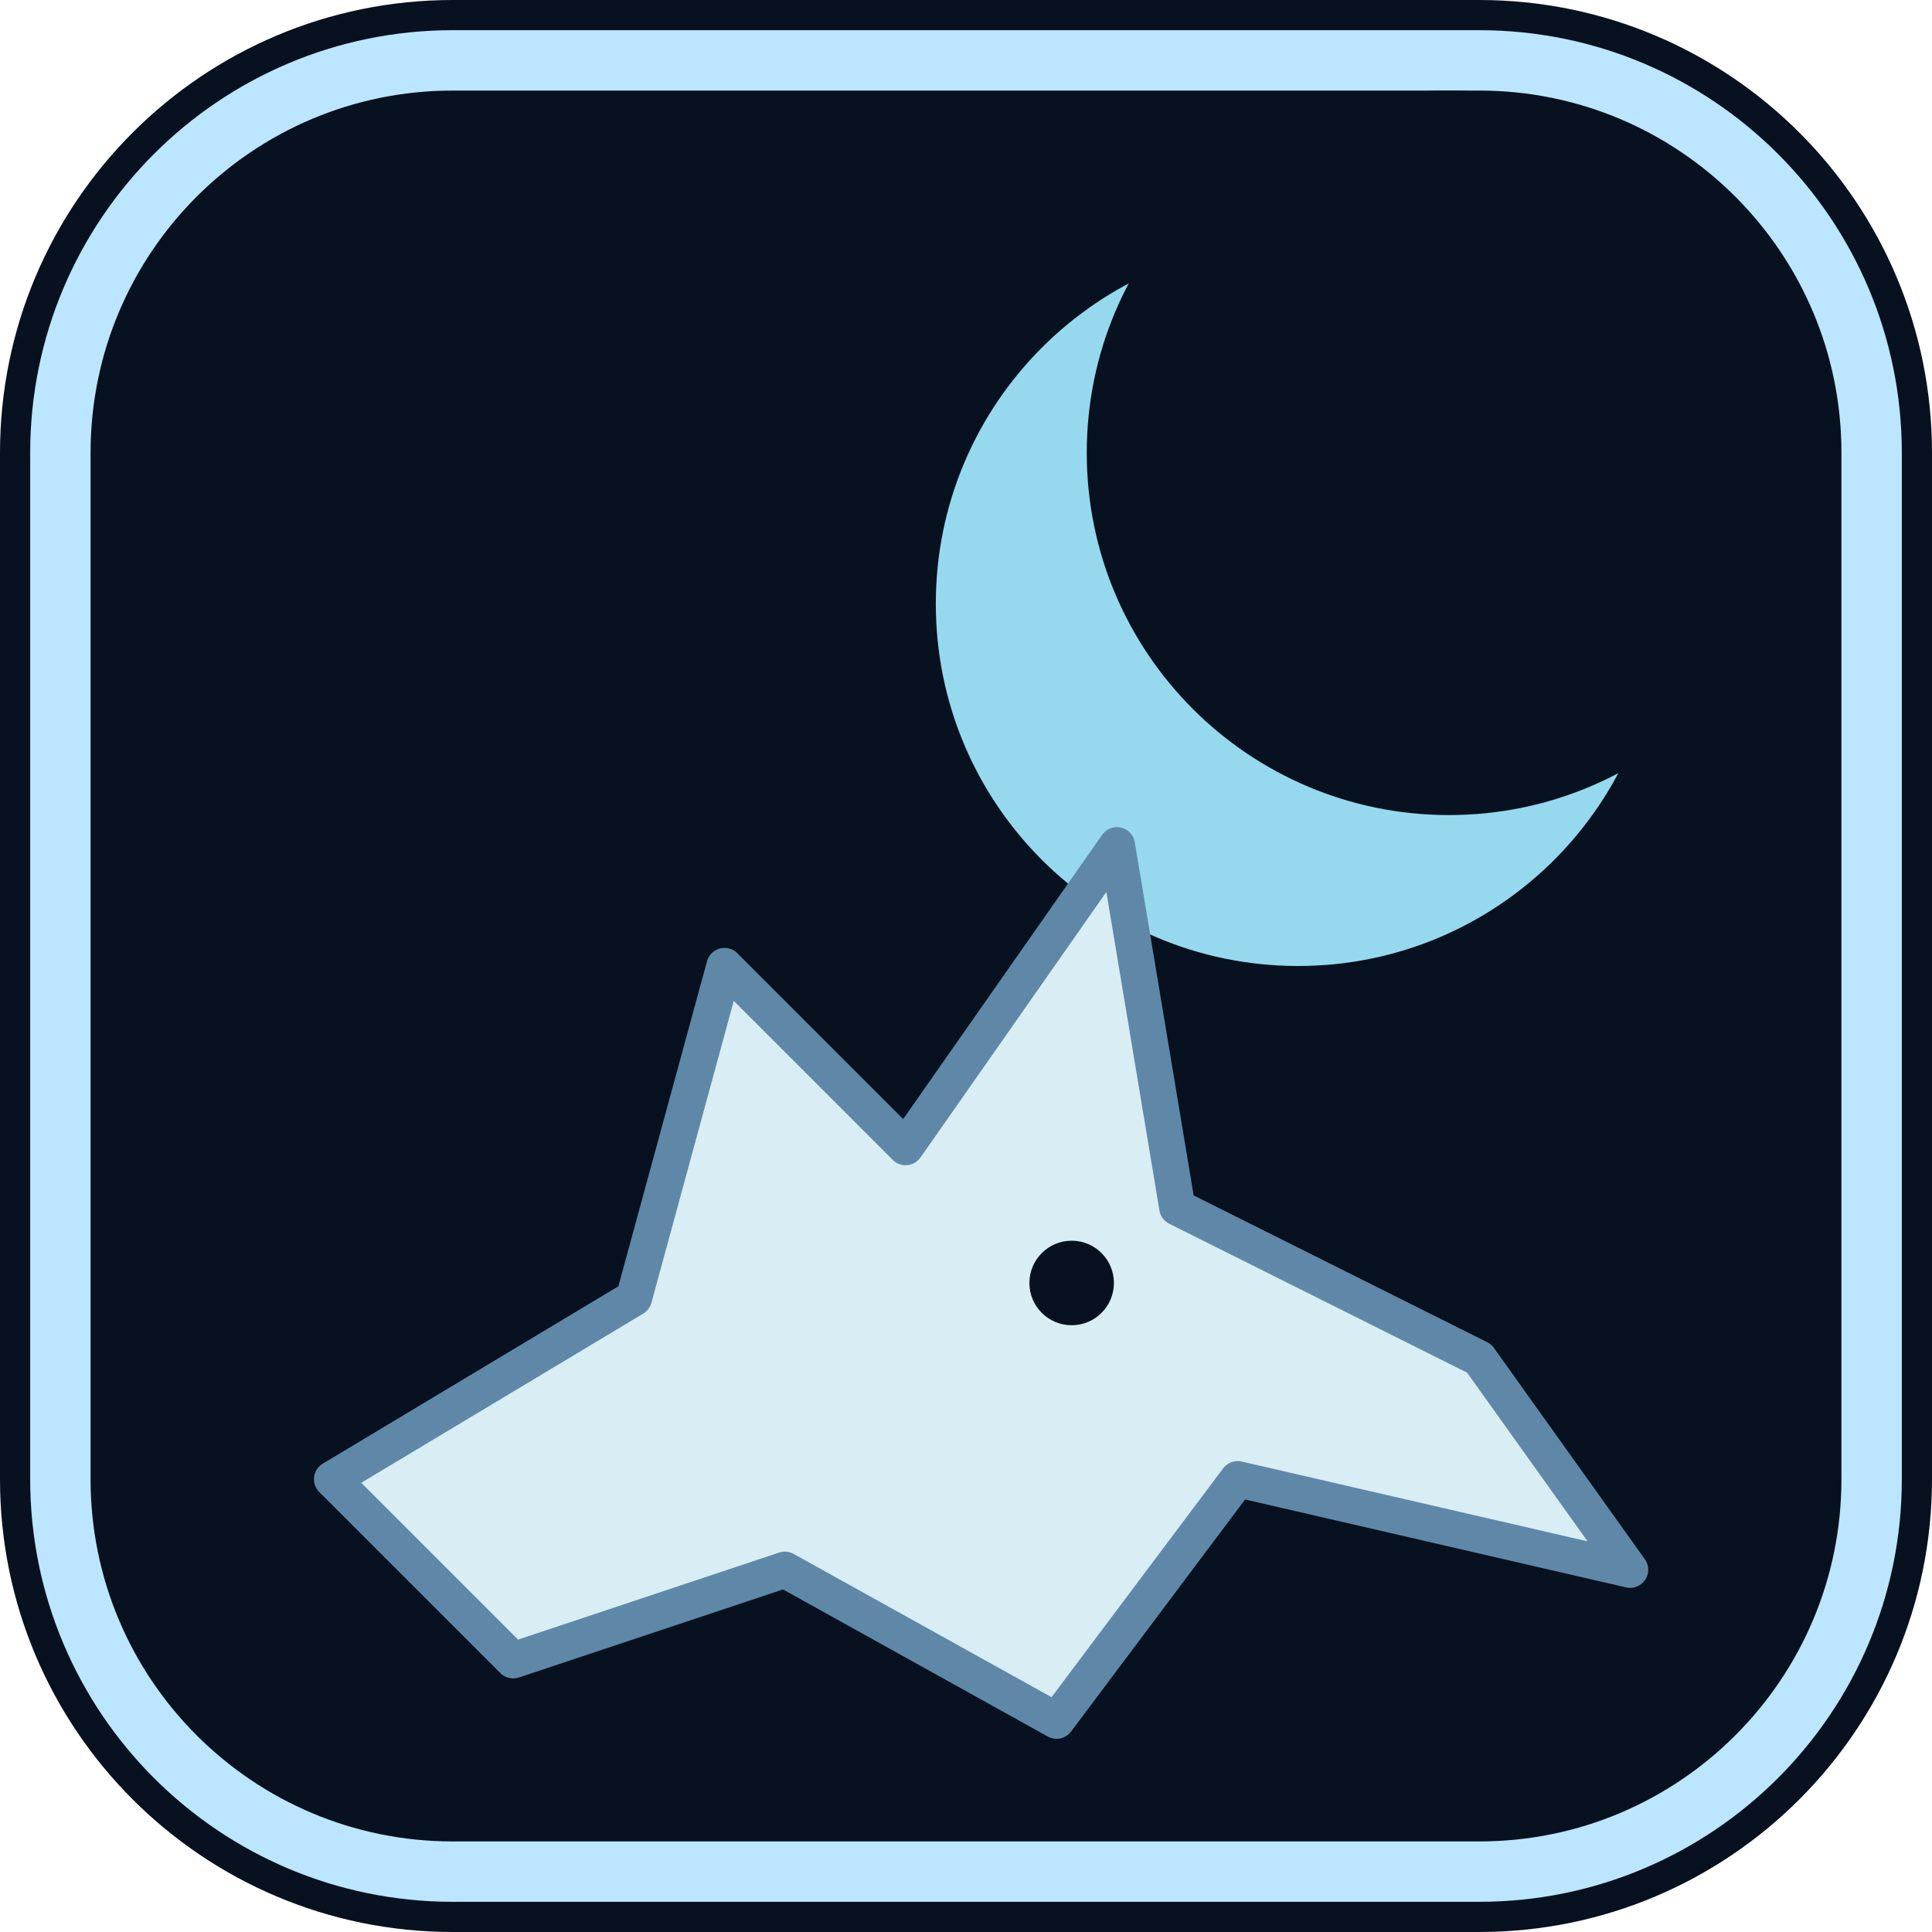
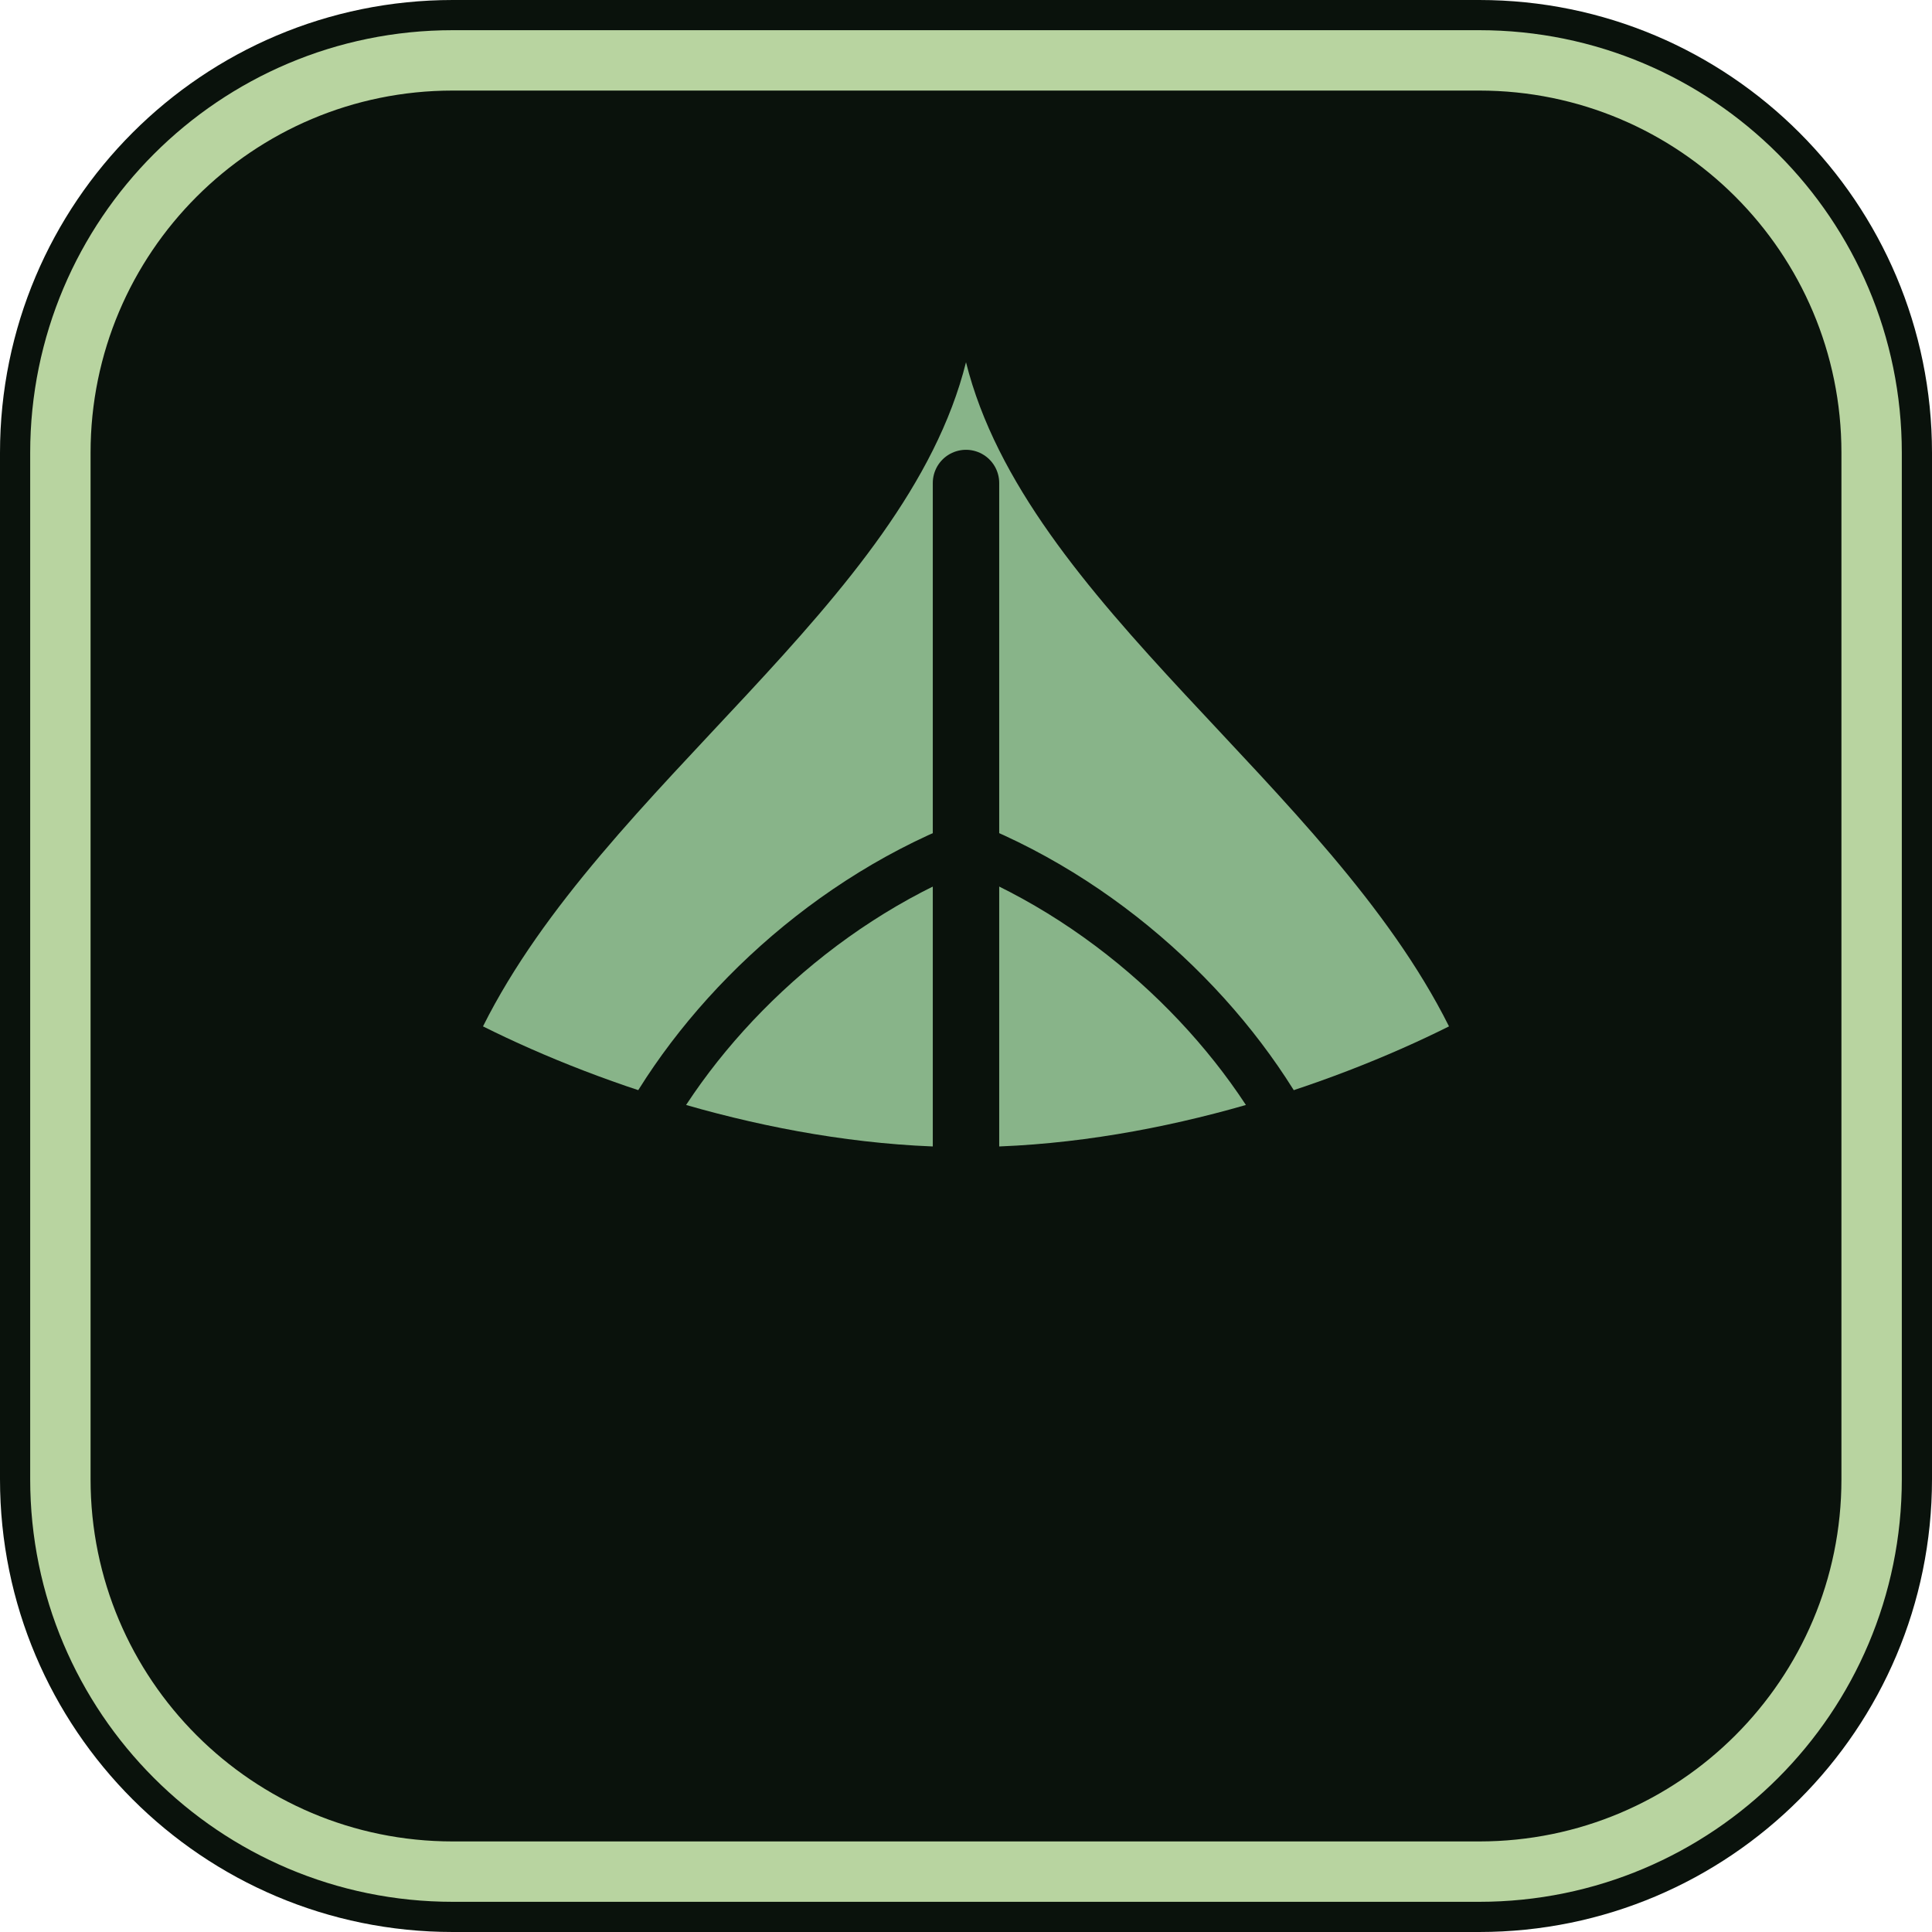
<svg xmlns="http://www.w3.org/2000/svg" viewBox="0 0 64 64">
  <defs>
    <linearGradient id="frame" x1="8" y1="6" x2="56" y2="58">
-       <stop offset="0" stop-color="#bce6ff" />
-       <stop offset="0.58" stop-color="#5f88a8" />
-       <stop offset="1" stop-color="#8063ad" />
+       <stop offset="0" stop-color="#b8d4a0" />
+       <stop offset="0.55" stop-color="#5a8a5a" />
+       <stop offset="1" stop-color="#3d5c45" />
    </linearGradient>
  </defs>
-   <rect width="64" height="64" rx="15" fill="#07111f" />
+   <rect width="64" height="64" rx="15" fill="#0a120c" />
  <rect x="2" y="2" width="60" height="60" rx="13" fill="none" stroke="url(#frame)" stroke-width="2" />
-   <circle cx="43" cy="20" r="12" fill="#96d9ef" />
-   <circle cx="48" cy="15" r="12" fill="#07111f" />
-   <path d="M11 49 21 43l3-11 6 6 7-10 2 12 10 5 5 7-13-3-6 8-9-5-9 3z" fill="#d9edf5" stroke="#5f88a8" stroke-linejoin="round" stroke-width="1.2" />
-   <circle cx="35.5" cy="42.5" r="1.4" fill="#07111f" />
+   <path d="M32 12c-2 8-12 14-16 22 4 2 10 4 16 4s12-2 16-4c-4-8-14-14-16-22z" fill="#8fbc8f" opacity="0.95" />
+   <path d="M32 16v28" stroke="#0a120c" stroke-width="2.2" stroke-linecap="round" />
+   <path d="M32 28c-5 2-9 6-11 10M32 28c5 2 9 6 11 10" stroke="#0a120c" stroke-width="1.6" stroke-linecap="round" fill="none" />
</svg>
